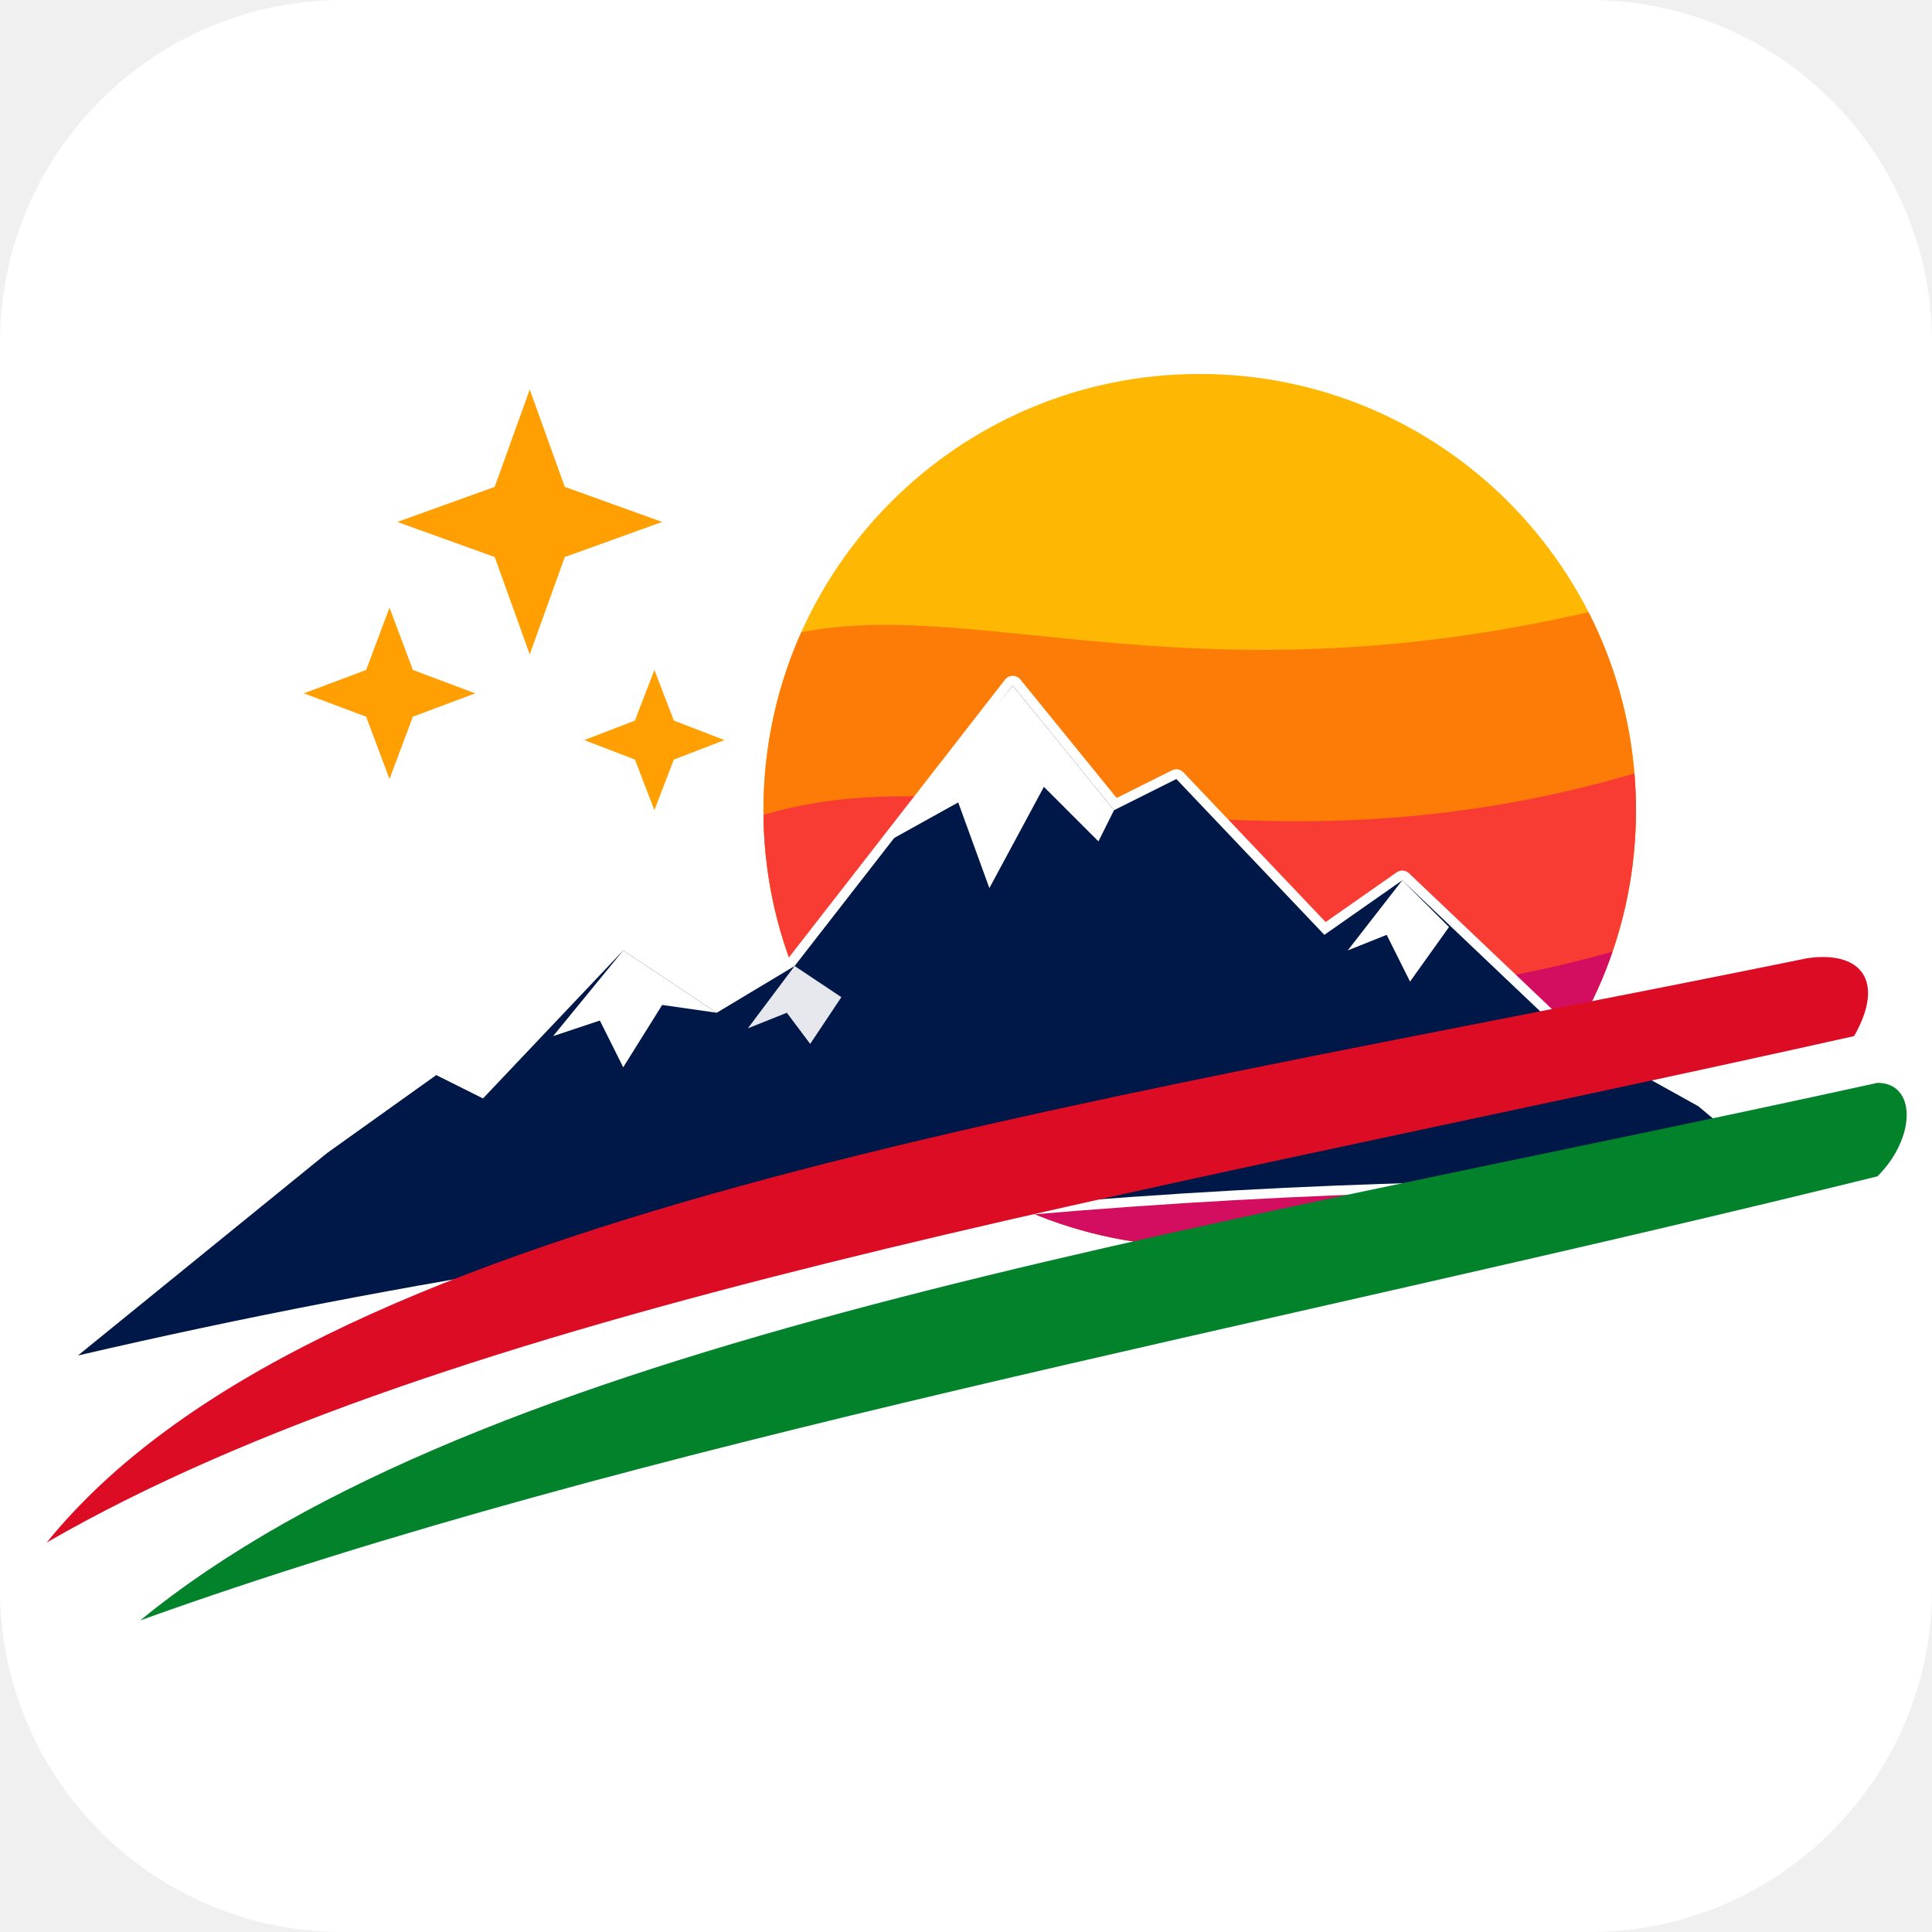
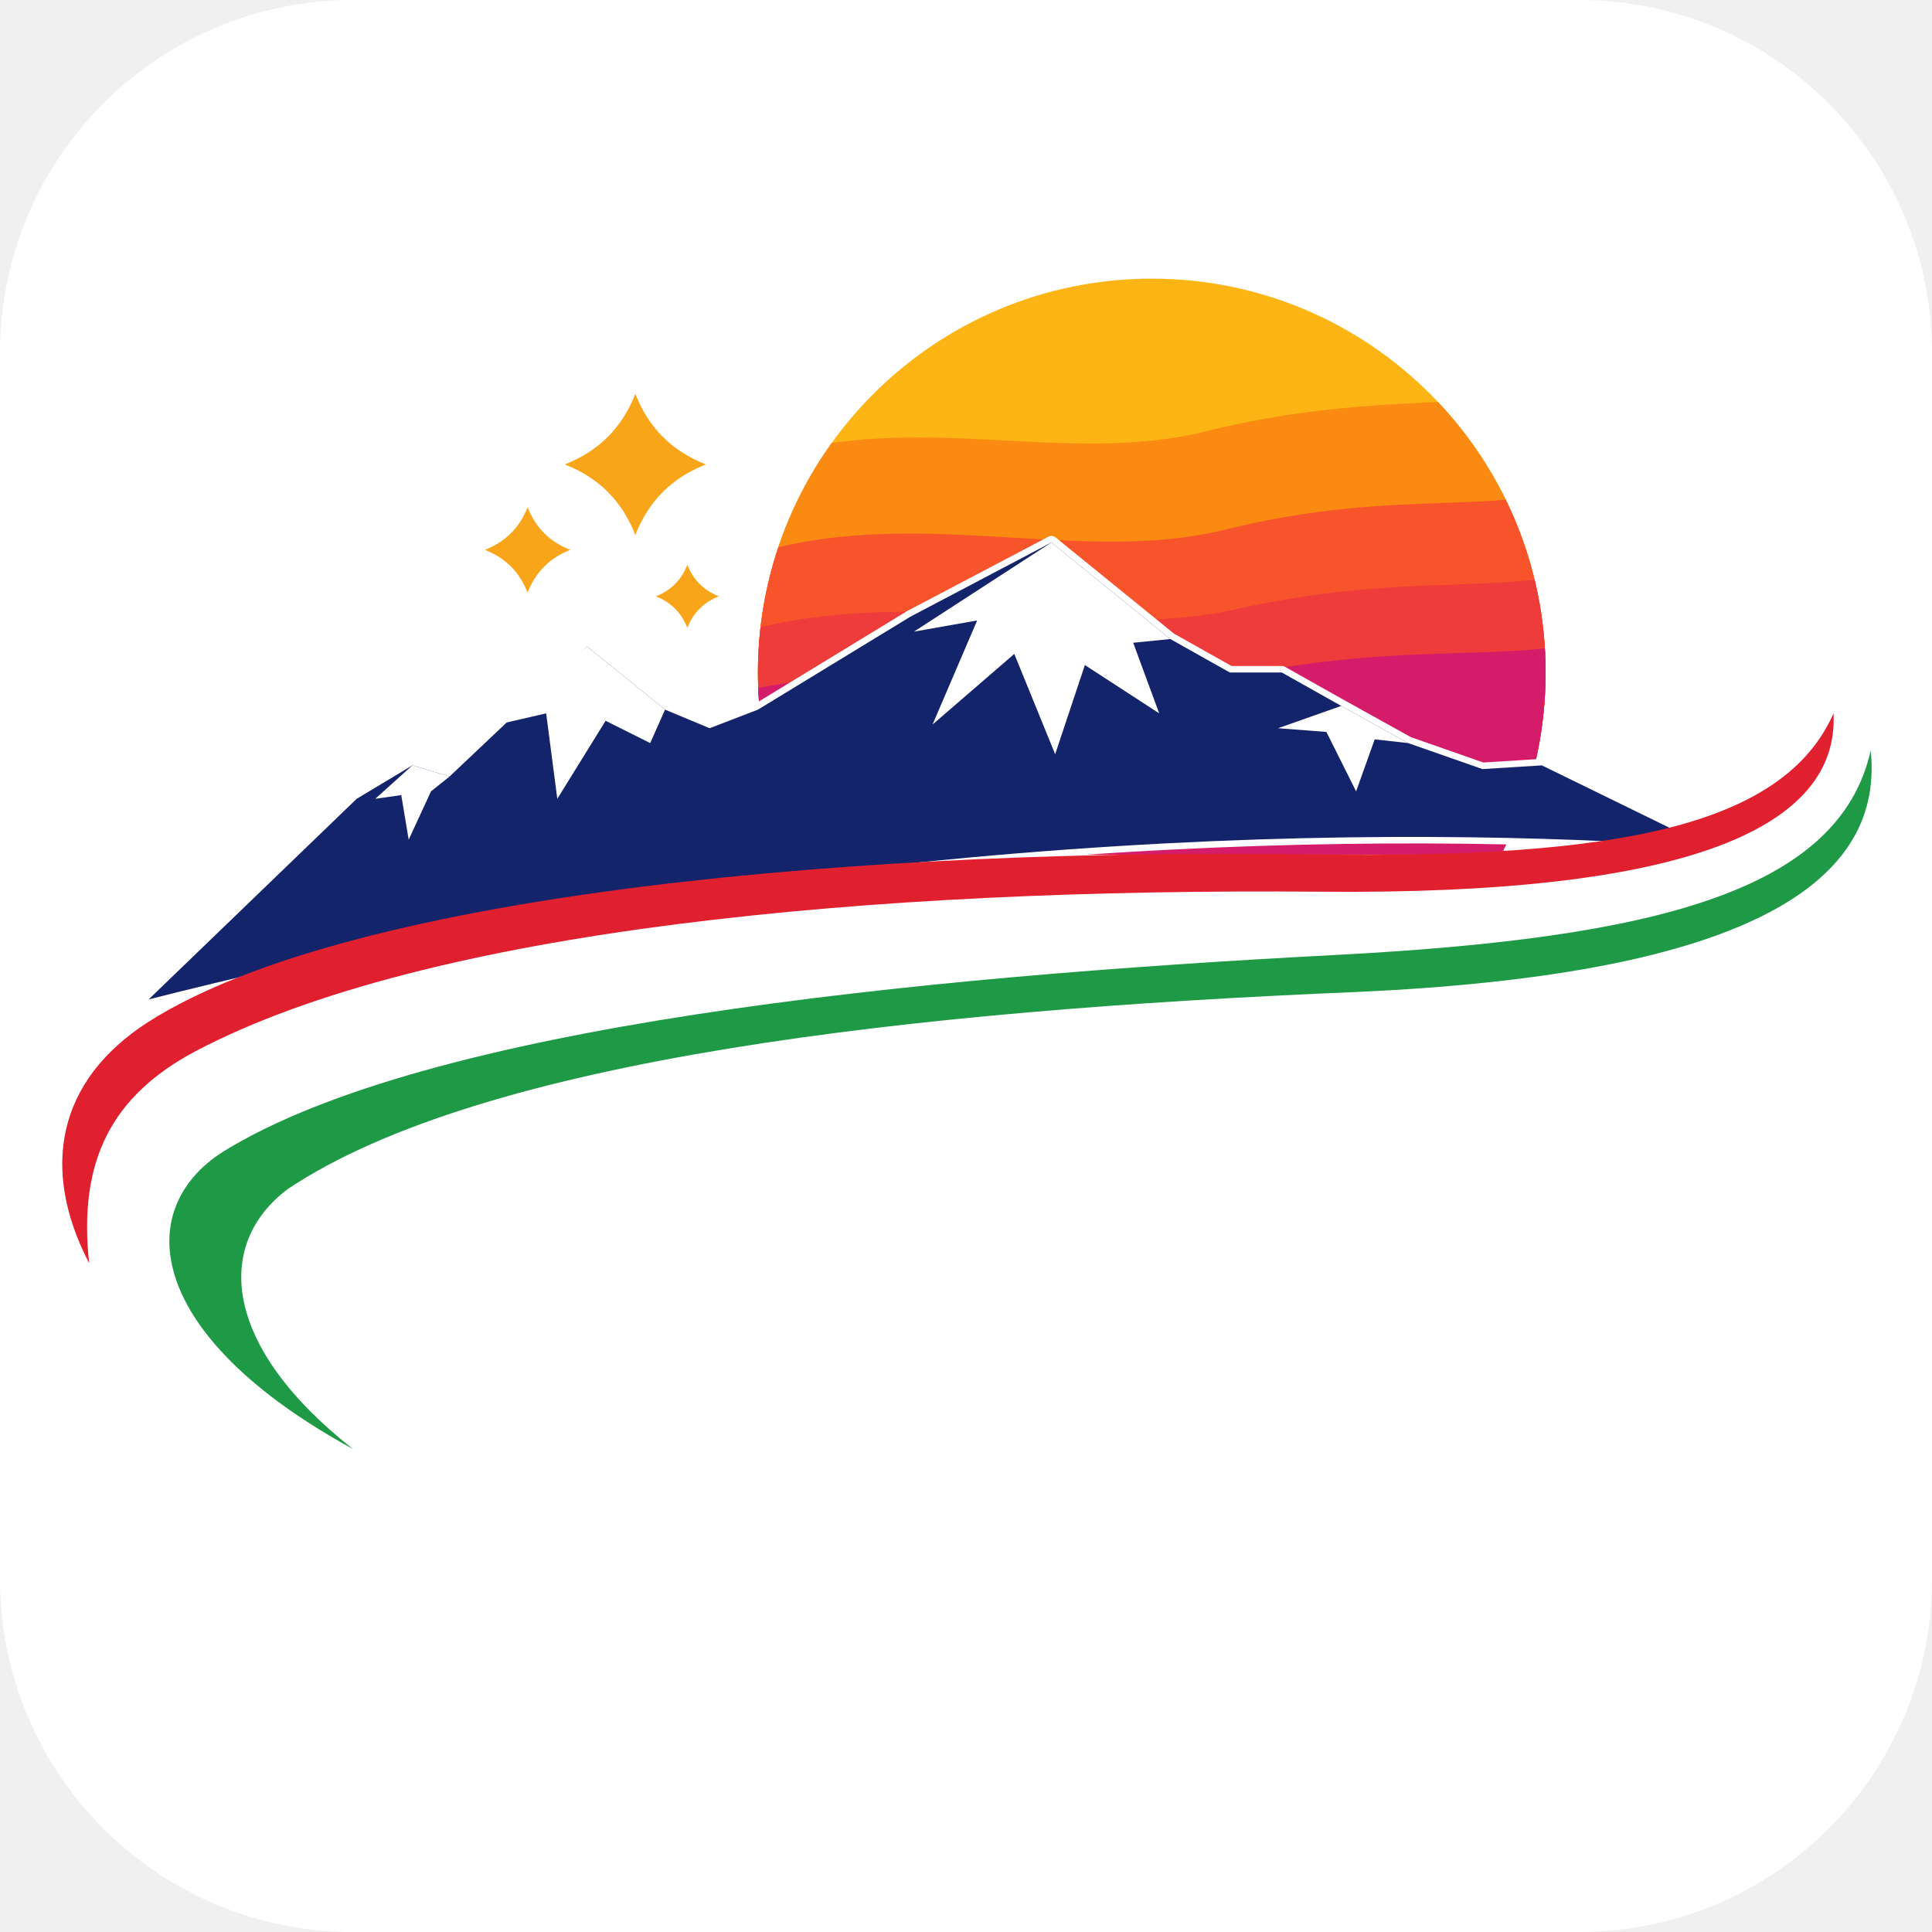
- <svg xmlns="http://www.w3.org/2000/svg" viewBox="-4 -40 248 248">
-   <rect x="-4" y="-40" width="248" height="248" rx="44" fill="#FFFFFF" />
+ <svg xmlns="http://www.w3.org/2000/svg" viewBox="70 -100 1040 1040">
+   <rect x="70" y="-100" width="1040" height="1040" rx="190" fill="#FFFFFF" />
  <defs>
-     <clipPath id="logo-sun-full">
-       <circle cx="150" cy="64" r="56" />
+     <clipPath id="logo-sun-fav">
+       <circle cx="690" cy="262" r="212" />
    </clipPath>
  </defs>
-   <g class="logo-sun" clip-path="url(#logo-sun-full)">
-     <rect x="90" y="4" width="120" height="124" fill="#FEB702" />
-     <path d="M90 44 C116 32 146 54 210 36 V128 H90Z" fill="#FD7C08" />
-     <path d="M90 66 C120 54 154 76 210 58 V128 H90Z" fill="#F93C33" />
-     <path d="M90 88 C122 78 156 98 210 80 V128 H90Z" fill="#D30D60" />
+   <g class="logo-sun" clip-path="url(#logo-sun-fav)">
+     <rect x="470" y="40" width="440" height="320" fill="#FDB515" />
+     <path d="M470 150 C560 118 640 152 720 132 C800 112 860 120 910 110 V360 H470Z" fill="#FB8A12" />
+     <path d="M470 200 C560 170 650 205 730 185 C810 165 865 175 910 165 V360 H470Z" fill="#F7542B" />
+     <path d="M470 240 C565 214 655 246 735 228 C815 210 868 218 910 210 V360 H470Z" fill="#EE3B3B" />
+     <path d="M470 272 C570 250 660 280 745 262 C820 248 870 254 910 248 V360 H470Z" fill="#D41C6A" />
  </g>
-   <g class="logo-stars" fill="#FF9F02">
-     <path d="M64 10 l4.5 12.5 12.5 4.5 -12.5 4.5 -4.5 12.5 -4.5 -12.5 -12.5 -4.5 12.5 -4.5Z" />
-     <path d="M46 38 l3 8 8 3 -8 3 -3 8 -3 -8 -8 -3 8 -3Z" />
-     <path d="M80 46 l2.5 6.5 6.5 2.5 -6.5 2.5 -2.5 6.5 -2.5 -6.5 -6.5 -2.5 6.5 -2.5Z" />
+   <g class="logo-stars" fill="#F9A51A">
+     <path d="M412 112 Q422.64 139.36 450 150 Q422.64 160.64 412 188 Q401.36 160.64 374 150 Q401.36 139.36 412 112Z" />
+     <path d="M354 173 Q360.44 189.56 377 196 Q360.44 202.44 354 219 Q347.56 202.44 331 196 Q347.56 189.56 354 173Z" />
+     <path d="M440 204 Q444.76 216.24 457 221 Q444.76 225.76 440 238 Q435.24 225.76 423 221 Q435.24 216.24 440 204Z" />
  </g>
-   <path class="logo-range" fill="#001848" stroke="#FFFFFF" stroke-width="2.5" stroke-linejoin="round" paint-order="stroke" d="M6 134 L38 108 L52 98 L58 101 L76 82 L88 90 L98 84 L126 48 L139 64 L147 60 L166 80 L176 73 L196 92 L214 102 L226 112 C170 110 92 114 6 134Z" />
+   <path class="logo-range" fill="#14246B" stroke="#FFFFFF" stroke-width="7" stroke-linejoin="round" paint-order="stroke" d="M150 438 L262 330 L292 312 L312 318 L386 248 L428 282 L452 292 L478 282 L560 232 L636 192 L700 244 L732 262 L760 262 L792 280 L828 300 L868 314 L900 312 L990 356 C820 344 520 344 150 438Z" />
  <g class="logo-snow" fill="#FFFFFF">
-     <path d="M126 48 L110 68 L119 63 L123 74 L130 61 L137 68 L139 64Z" />
-     <path d="M76 82 L67 93 L73 91 L76 97 L81 89 L88 90Z" />
-     <path d="M176 73 L169 82 L174 80 L177 86 L182 79Z" />
-     <path d="M98 84 L92 92 L97 90 L100 94 L104 88Z" opacity=".9" />
+     <path d="M636 192 L562 240 L596 234 L572 290 L616 252 L638 306 L654 258 L694 284 L680 246 L700 244Z" />
+     <path d="M386 248 L338 290 L364 284 L370 330 L396 288 L420 300 L428 282Z" />
+     <path d="M792 280 L758 292 L784 294 L800 326 L810 298 L828 300Z" />
+     <path d="M292 312 L272 330 L286 328 L290 352 L302 326 L312 318Z" />
  </g>
-   <path class="logo-red" fill="#DC0C24" d="M2 158 C36 116 130 103 228 83 C235 82 238 86 234 93 C140 114 54 128 2 158Z" />
-   <path class="logo-green" fill="#02822B" d="M14 168 C58 132 146 119 237 99 C242 99 242 106 237 111 C156 131 78 145 14 168Z" />
+   <path class="logo-red" fill="#E0202E" d="M1057 284 C1030 345 940 362 780 360 C540 356 260 380 150 450 C100 482 92 530 118 580 C112 525 130 490 175 466 C300 400 540 378 780 380 C980 382 1060 345 1057 284Z" />
+   <path class="logo-green" fill="#1E9A46" d="M1077 304 C1060 380 960 405 790 414 C560 426 300 452 190 520 C140 552 150 620 260 680 C190 625 185 570 225 540 C330 470 560 444 800 434 C1000 425 1085 380 1077 304Z" />
</svg>
